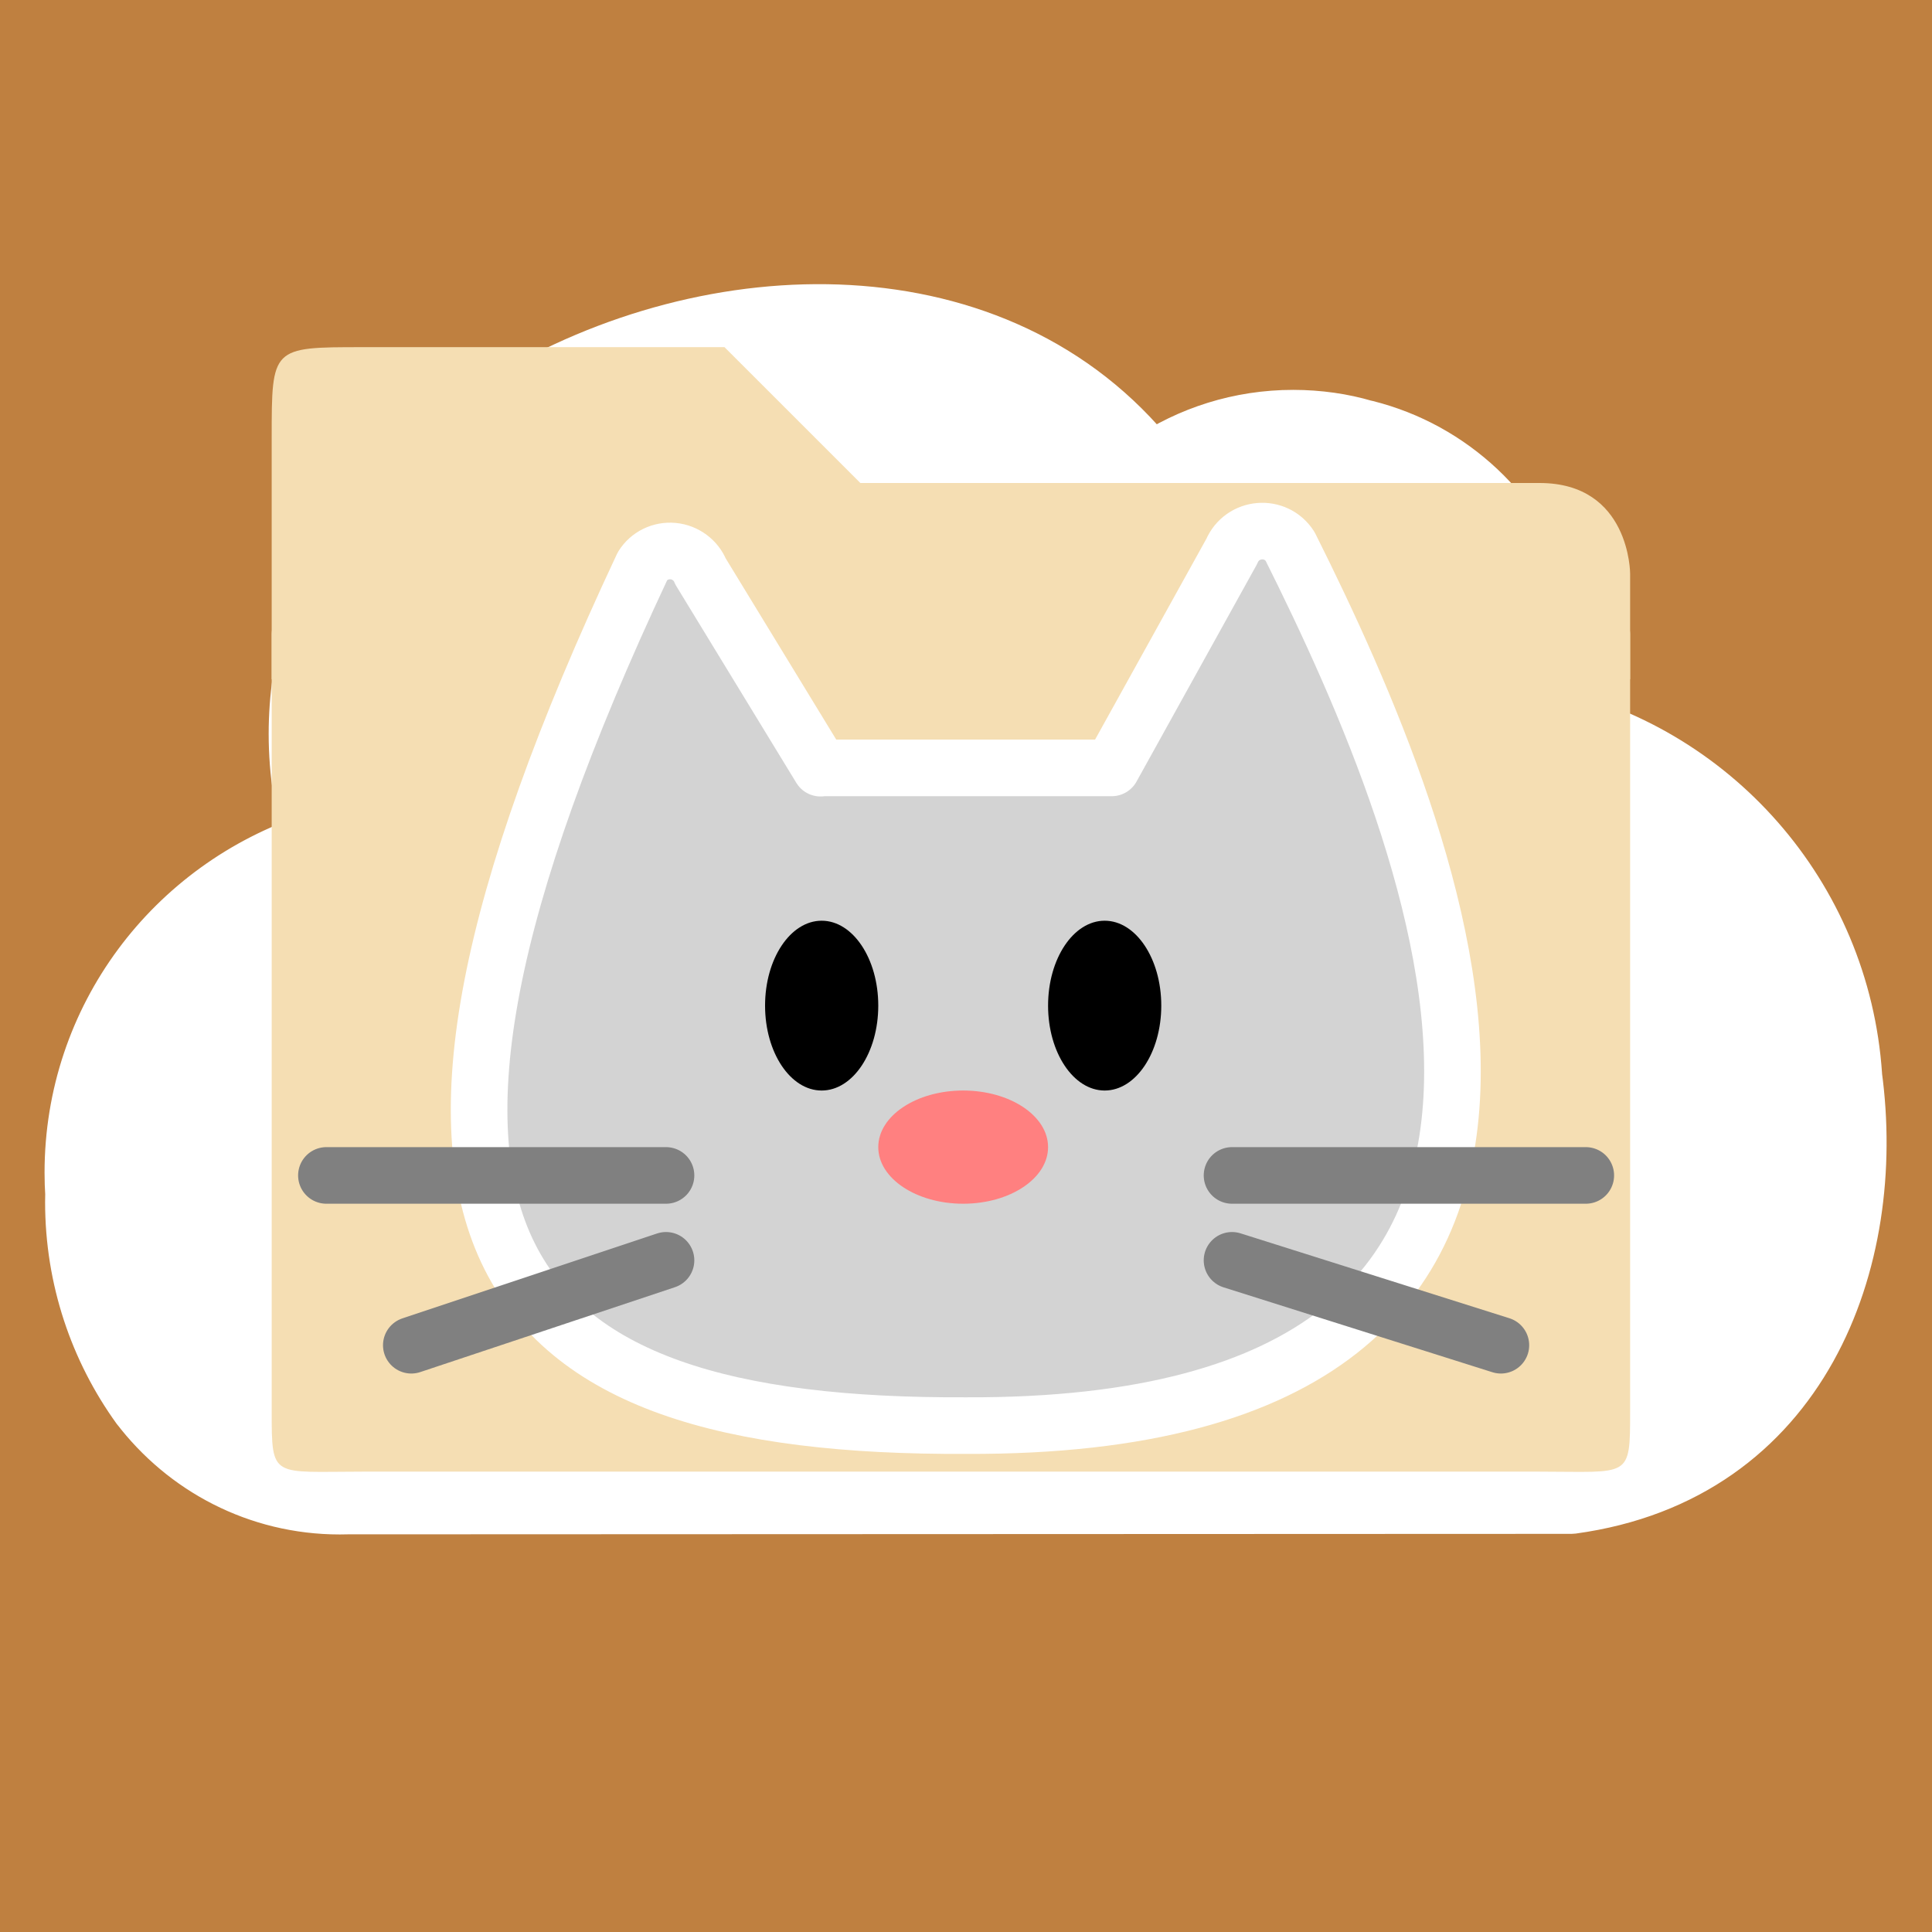
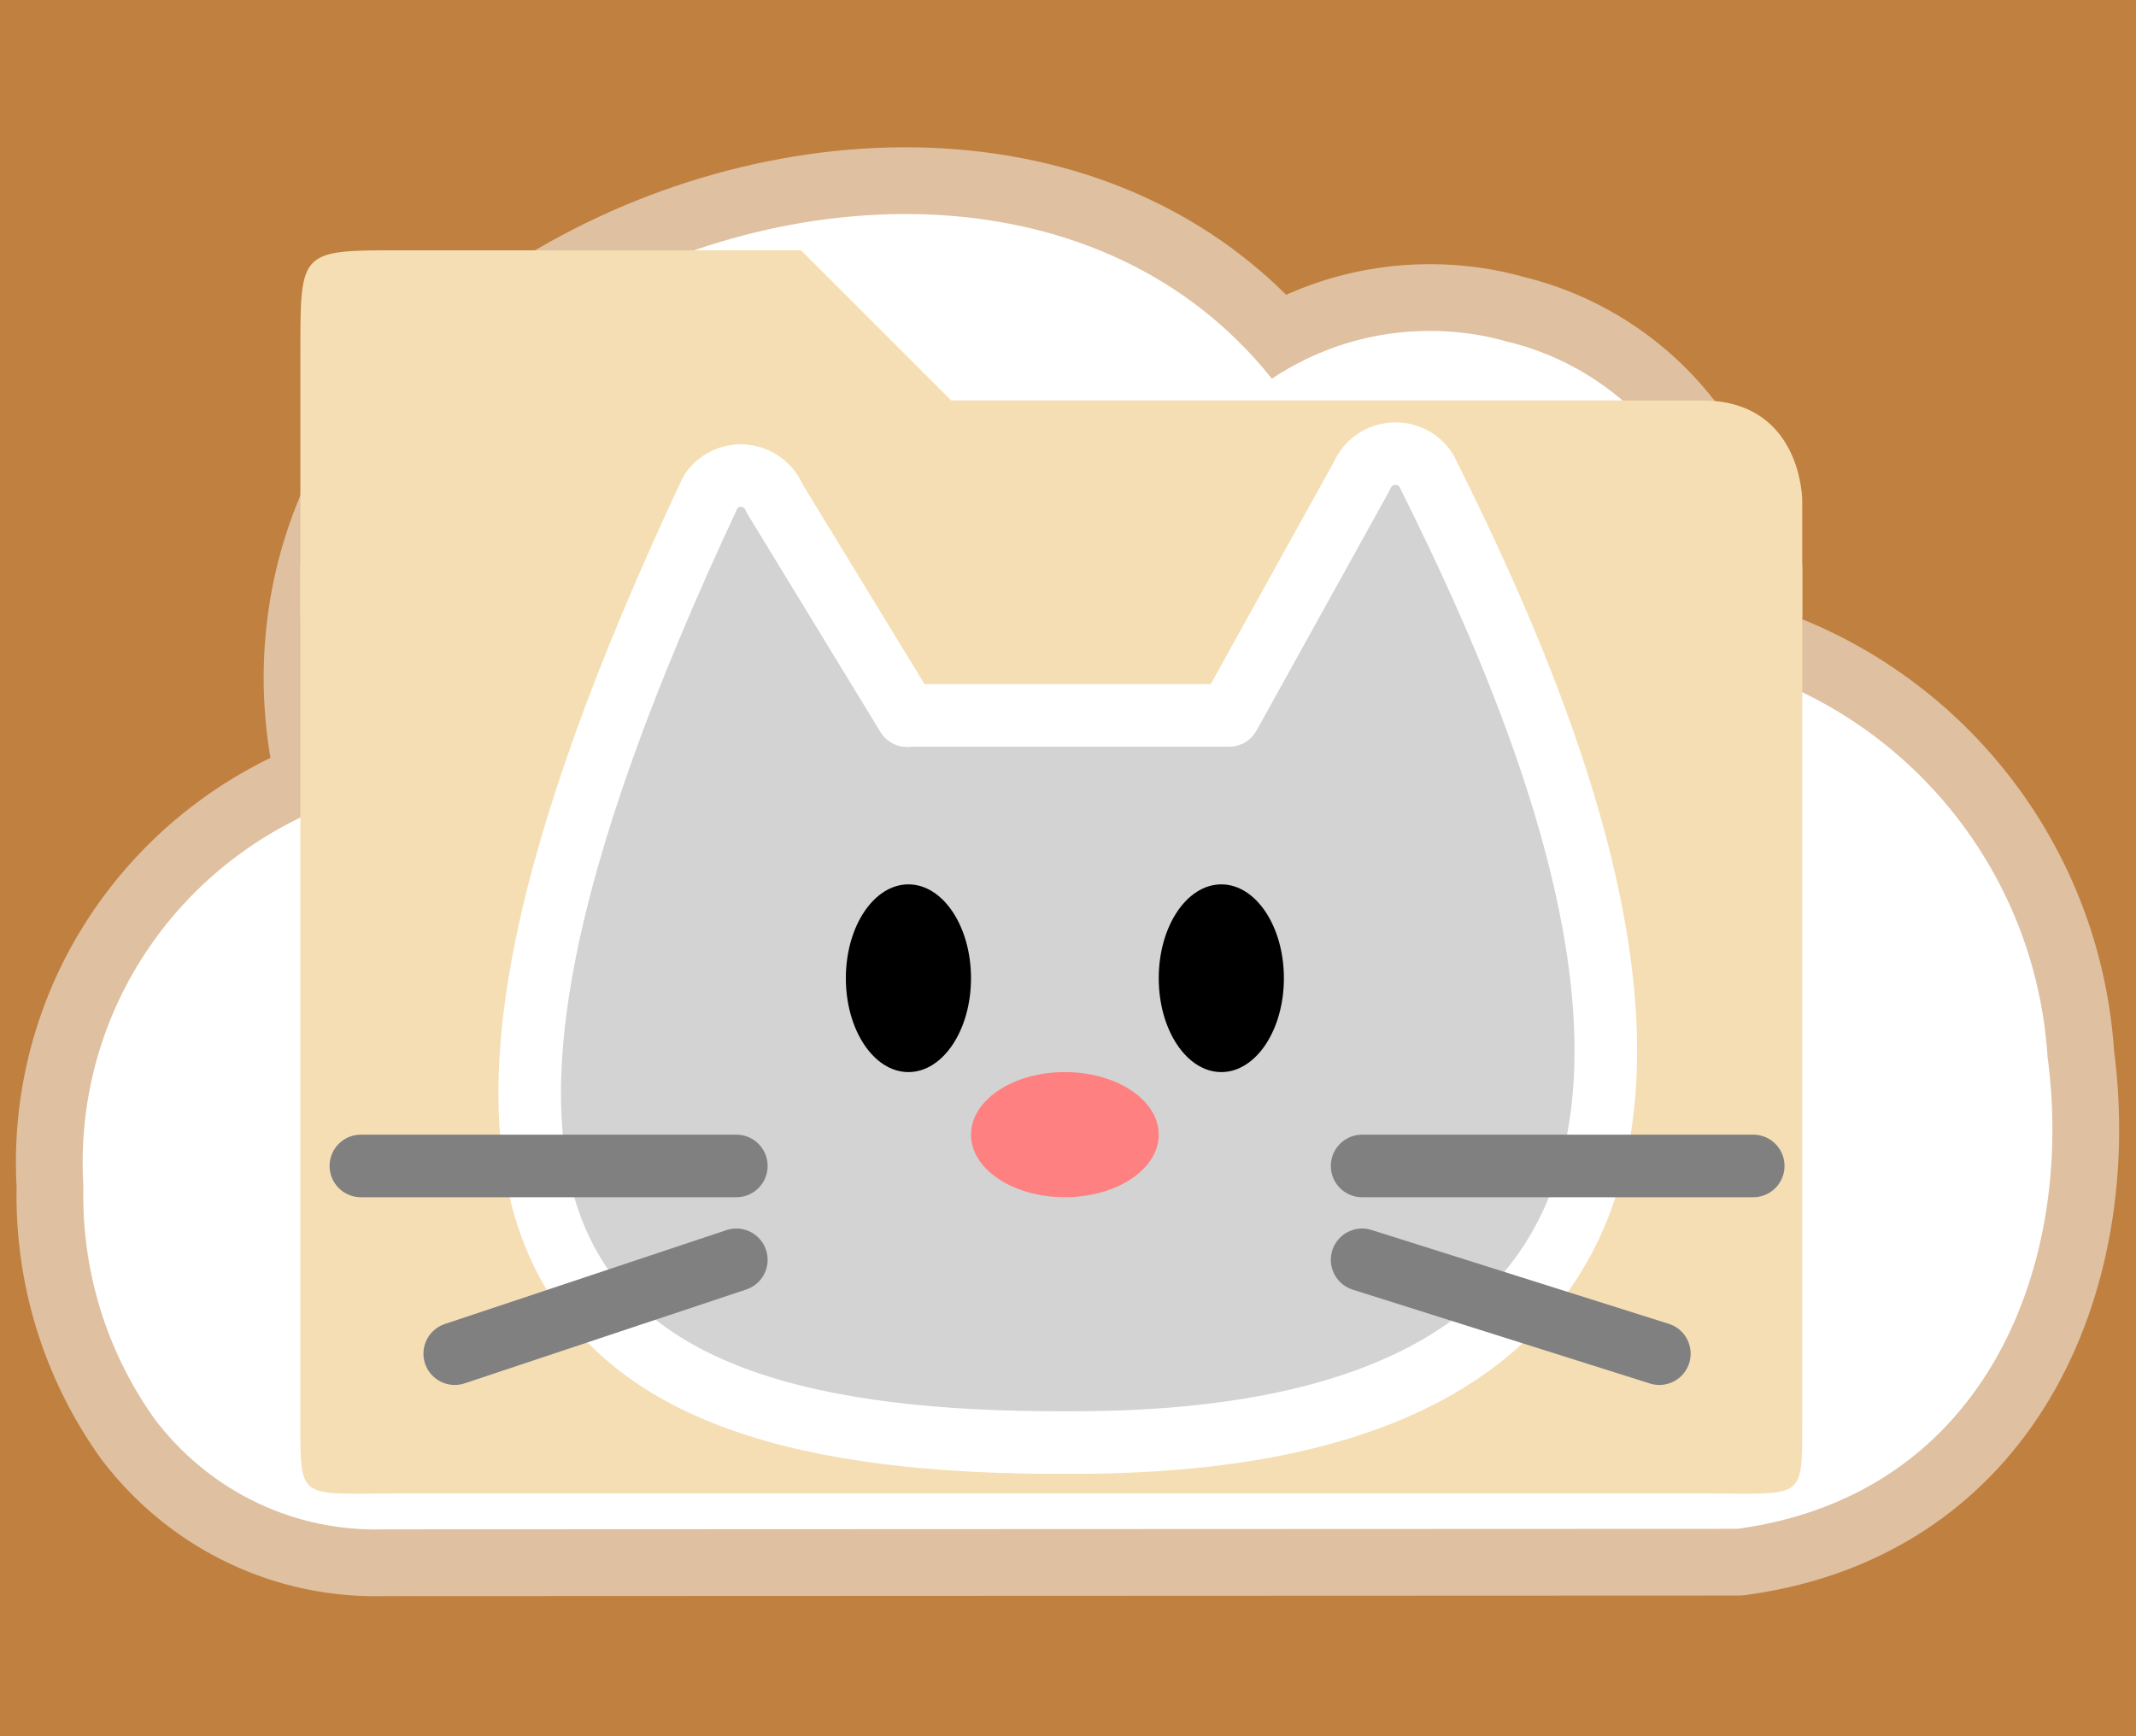
- <svg xmlns="http://www.w3.org/2000/svg" viewBox="0 0 512 512">
+ <svg xmlns="http://www.w3.org/2000/svg" viewBox="0 32 512 416">
  <defs>
    <style>
			#cloud {
				fill: white;
- 				stroke: white;
+ 				stroke: rgba(255, 255, 255, 0.5);
+ 				stroke-width: 2;
				stroke-linejoin: round;
			}

			#kitty #head {
				stroke: white;
				stroke-width: 20;
				stroke-linecap: round;
				stroke-linejoin: round;
				fill: lightgrey;
			}

			#kitty #mouth, 
			#kitty #whiskers {
				stroke-width: 20;
				stroke-linecap: round;
			}

			#kitty #eyes-open {
				fill: black;
			}

			#kitty #eyes-closed {
				stroke: black;
				stroke-width: 25;
				stroke-linecap: round;
			}

			#kitty #nose {
				fill: hsl(0, 100%, 75%);
			}

			#kitty #mouth, 
			#kitty #whiskers {
				stroke: grey;
			}

			.folder-top {
				fill: wheat;
			}
			.folder-body {
				fill: wheat;
			}
		</style>
  </defs>
  <rect width="512" height="512" fill="hsl(30, 50%, 50%)" />
  <g id="cloud" transform="translate(0, -15) scale(16)">
    <path d="M30.674 18.75c-0.201-2.96-2.352-5.364-5.169-5.949l-0.042-0.007c0.145-0.341 0.229-0.738 0.229-1.154 0-0.277-0.037-0.545-0.107-0.8l0.005 0.021c-0.451-1.39-1.572-2.445-2.971-2.796l-0.029-0.006c-0.35-0.104-0.753-0.164-1.17-0.164-0.882 0-1.701 0.268-2.381 0.726l0.015-0.010c-2.518-3.16-7.254-3.052-10.655-0.988-2.056 0.998-3.449 3.071-3.449 5.469 0 0.643 0.1 1.263 0.286 1.845l-0.012-0.043c-2.332 0.765-3.986 2.922-3.986 5.466 0 0.124 0.004 0.248 0.012 0.37l-0.001-0.017c-0.001 0.040-0.002 0.086-0.002 0.133 0 1.261 0.403 2.428 1.088 3.378l-0.012-0.017c0.764 1.004 1.959 1.646 3.305 1.646 0.043 0 0.086-0.001 0.129-0.002l-0.006 0 20.28-0.008c3.783-0.518 5.059-4.041 4.641-7.094z" />
  </g>
  <g id="folder-full" transform="scale(8, 8) translate(7.5, 3)">
    <g class="folder-top" transform="translate(0 1.5)">
      <path d="M 43.5,11.5 H 21 L 16.5,7 h -12 c -3,0 -3,0 -3,3 v 8 h 45 v -3.5 c 0,0 0,-3 -3,-3 z" />
    </g>
    <g class="folder-body">
      <path id="folder-cover" d="M 3,16.75 C 1.5,16.75 1.5,18 1.5,18 v 25.75 c 0,2.25 0,2 3,2 h 39 c 3,0 3,0.25 3,-2 V 18 c 0,0 0,-1.25 -1.5,-1.25 z" />
    </g>
  </g>
  <g id="kitty" transform="translate(256, 256) scale(0.75) translate(0 -20) translate(0, 20) translate(-256, -256)">
    <path id="head" d="M 204.6, 186.1 l -42.4 -69.5 c -1.6 -4 -5.4 -6.8 -9.7 -7.2 -4.3 -.4 -8.5, 1.6 -10.8, 5.3 -112.2, 238.9 -53.9, 304.5, 114.4, 303.7, 252.7, 1, 166.6 -206.3, 114.4 -310.7 -5.1-7.9 -16.9-6.9 -20.6, 1.8 l -42.4, 76.5 h -102.9 Z" />
    <g id="eyes-open">
      <ellipse cx="205" cy="270" rx="20" ry="30" />
      <ellipse cx="305" cy="270" rx="20" ry="30" />
      <animate id="eyes-open-blink" attributeName="opacity" values="0;1" begin="10s;eyes-open-blink.end+30s" dur="1s" fill="remove" calcMode="discrete" repeatCount="1" />
    </g>
    <g id="eyes-closed" opacity="0">
      <line x1="185" y1="270" x2="225" y2="270" />
      <line x1="285" y1="270" x2="325" y2="270" />
      <animate id="eyes-closed-blink" attributeName="opacity" values="1;0" begin="10s;eyes-closed-blink.end+30s" dur="1s" fill="remove" calcMode="discrete" repeatCount="1" />
    </g>
    <g id="mouth" style="display:none">
      <line x1="255" y1="315" x2="255" y2="365" />
      <line x1="215" y1="370" x2="255" y2="365" />
      <line x1="255" y1="365" x2="295" y2="370" />
    </g>
    <g id="nose">
      <ellipse cx="255" cy="320" rx="30" ry="20" />
    </g>
    <g id="whiskers">
      <line x1="30" y1="330" x2="150" y2="330" />
      <line x1="60" y1="390" x2="150" y2="360" />
      <line x1="475" y1="330" x2="350" y2="330" />
      <line x1="445" y1="390" x2="350" y2="360" />
    </g>
  </g>
</svg>
